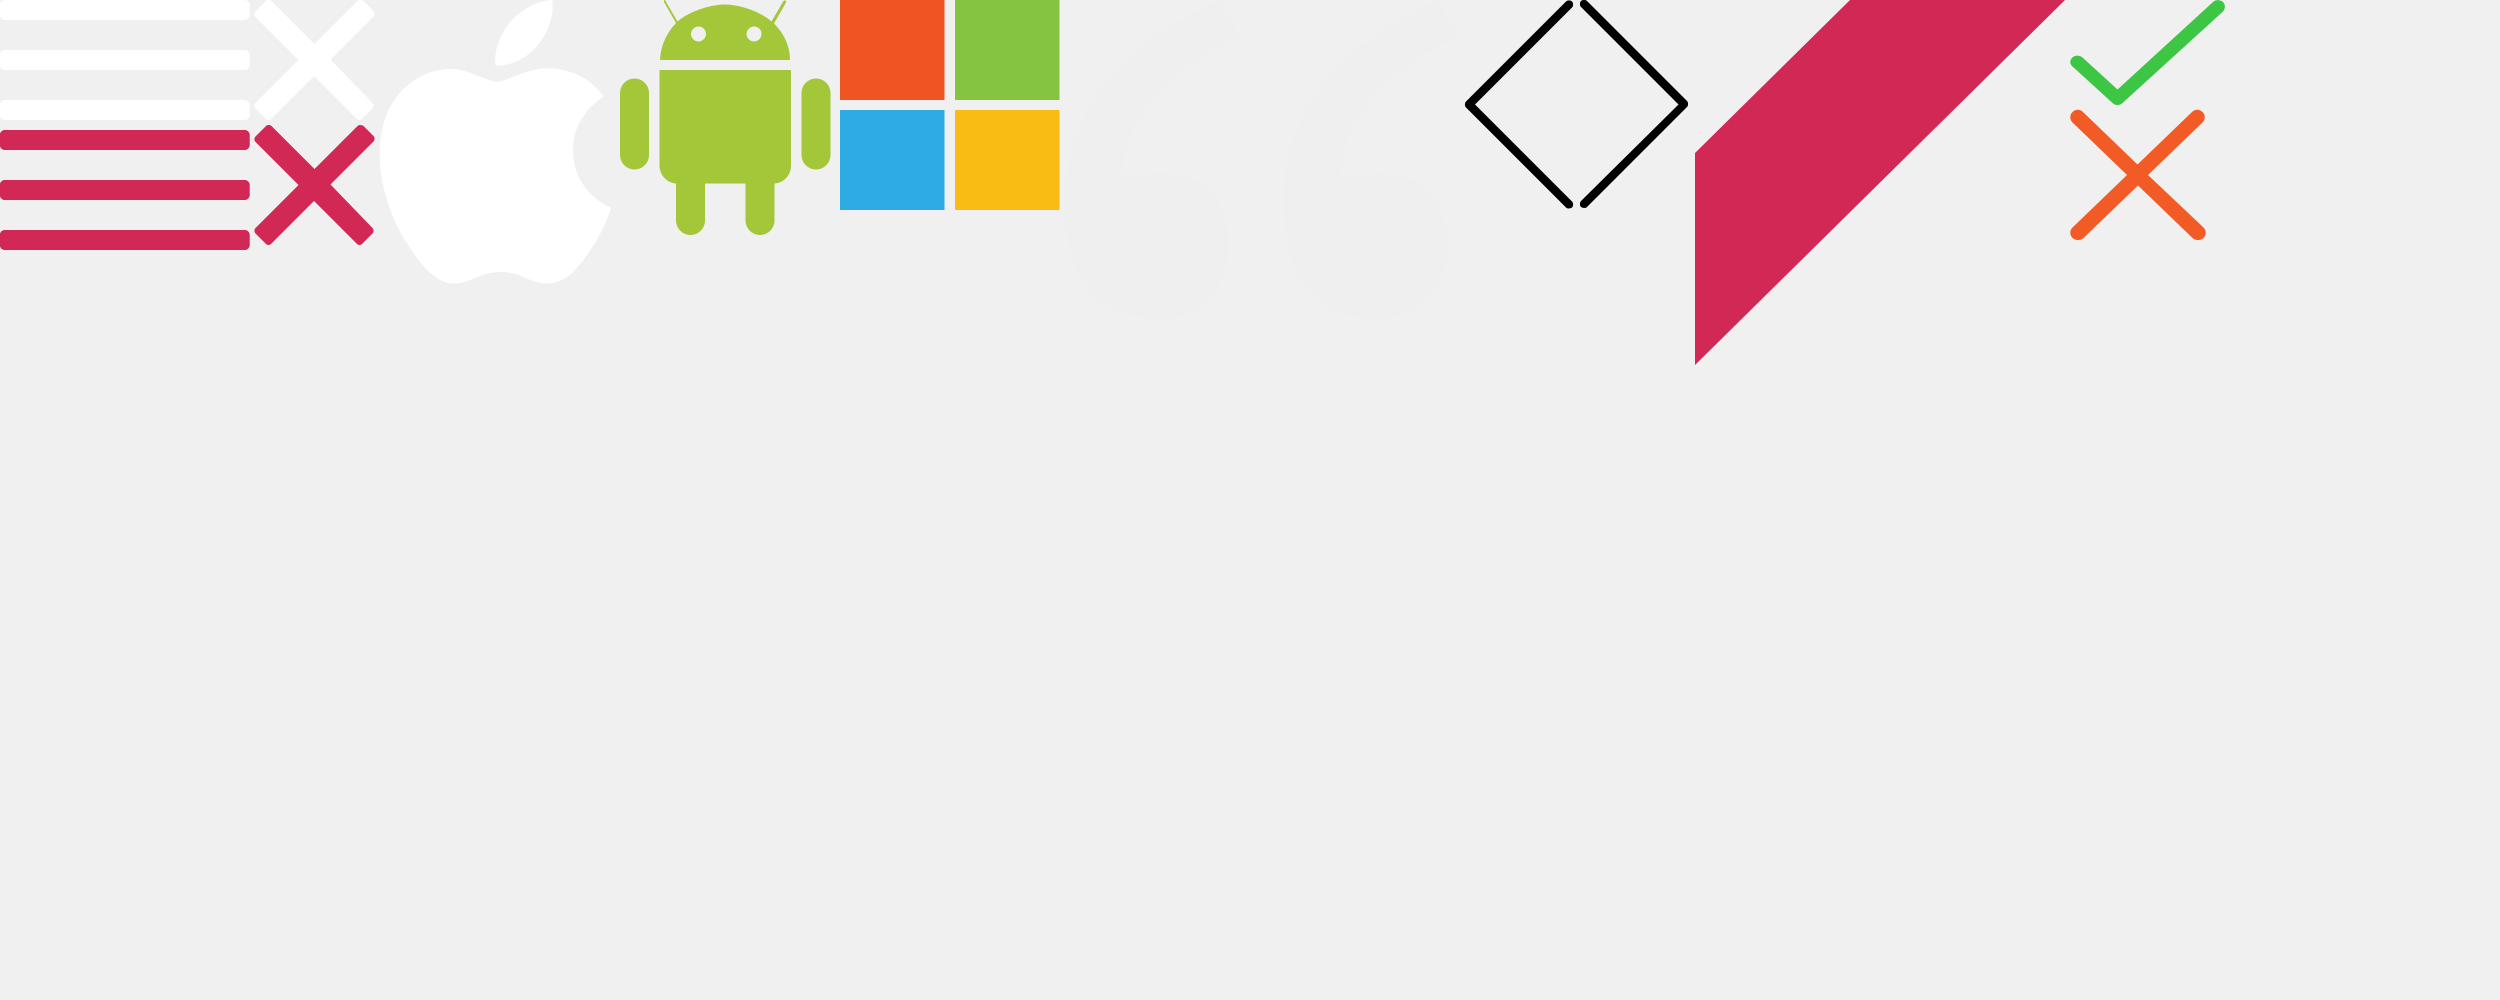
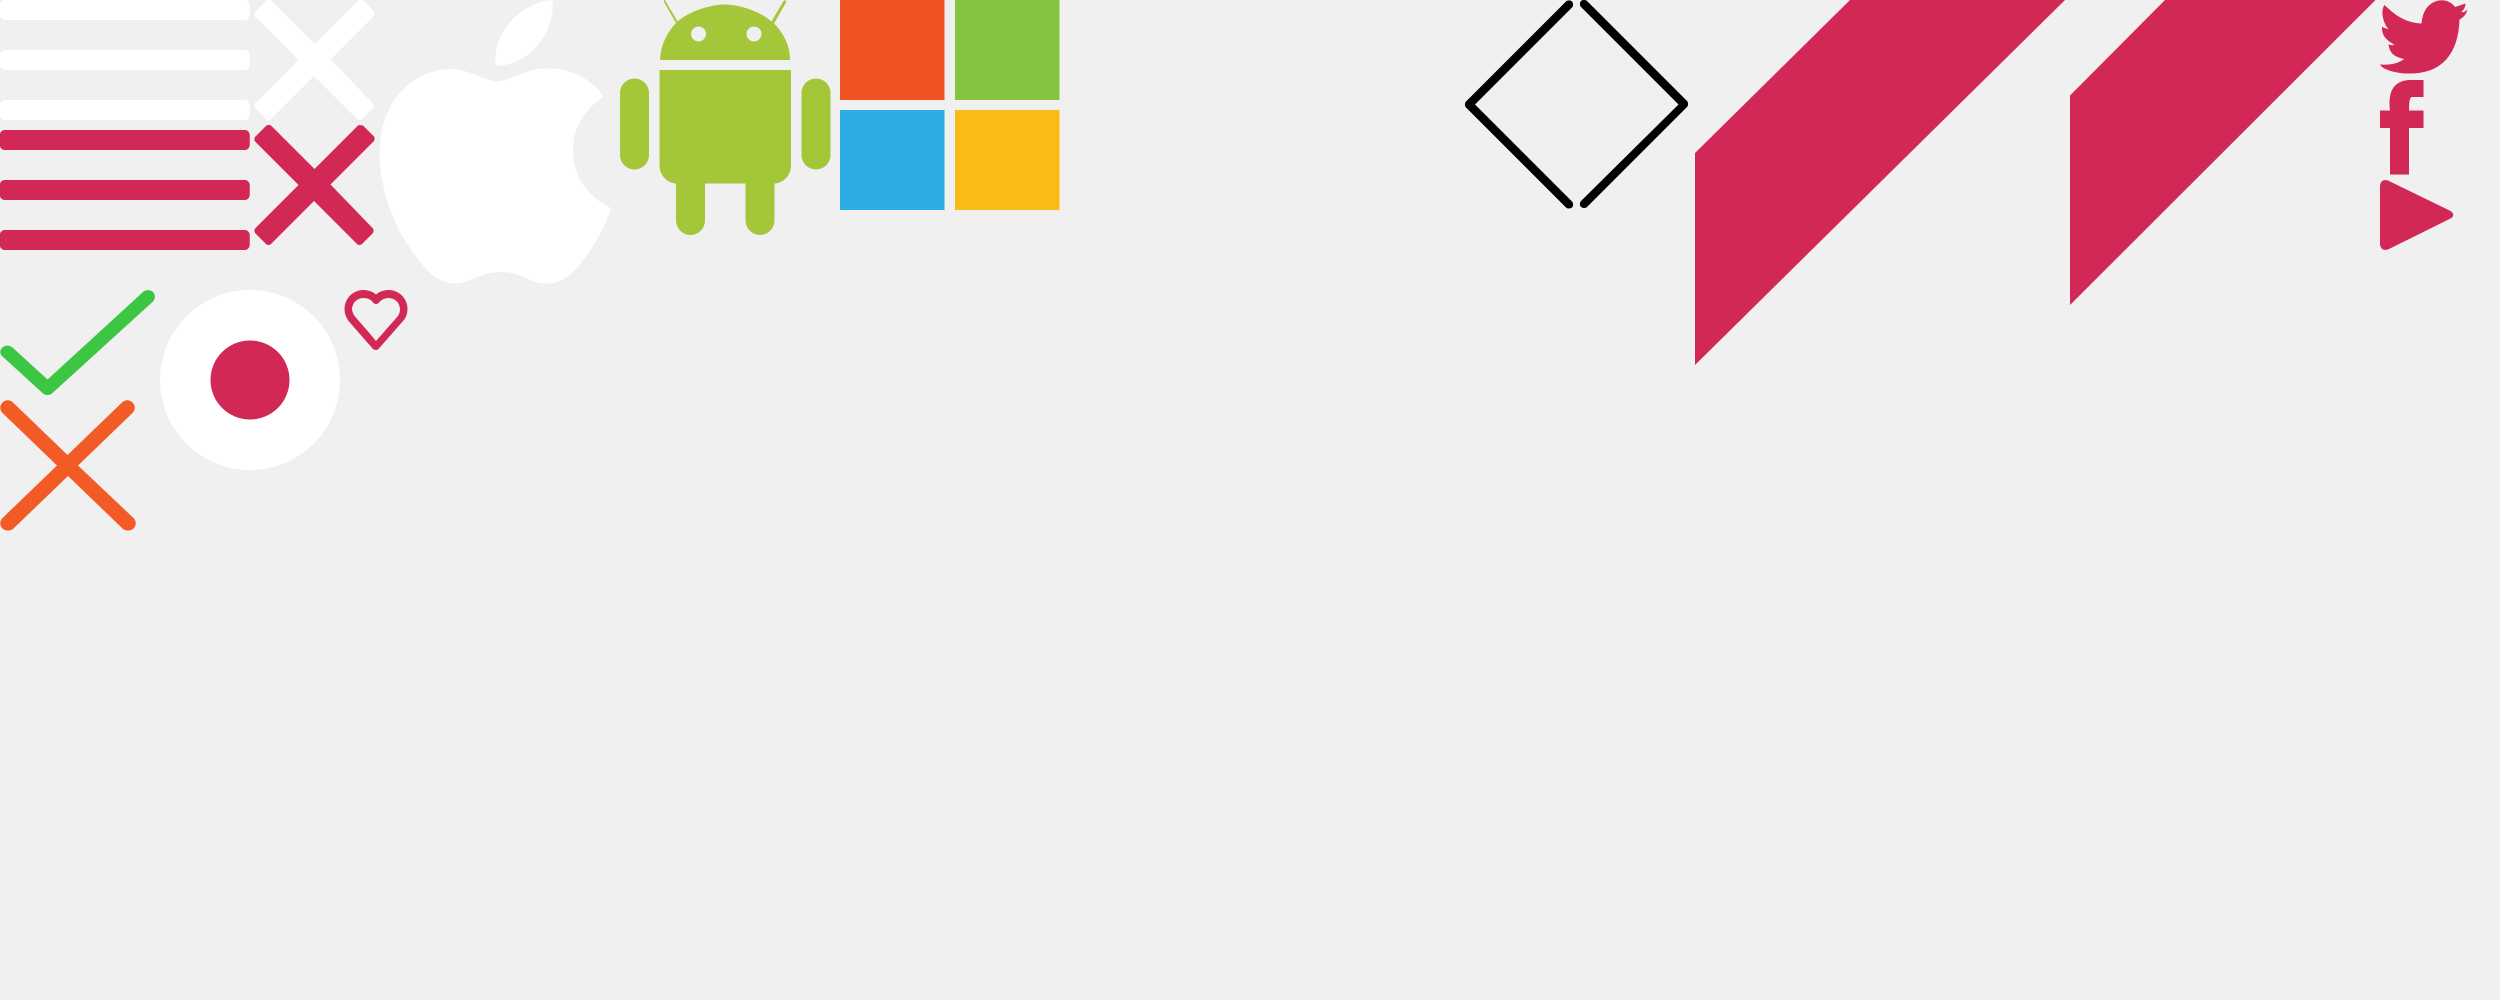
<svg xmlns="http://www.w3.org/2000/svg" version="1.1" id="Слой_1" x="0px" y="0px" width="500px" height="200px" viewBox="0 0 500 200" enable-background="new 0 0 500 200" xml:space="preserve">
  <g id="miu">
    <g id="editor_list_view_hambuger_menu_glyph">
      <g>
        <path id="path-1" fill="#FFFFFF" d="M1.1,0C0.5,0,0,0.4,0,1v2c0,0.6,0.5,1,1.1,1h47.7c0.6,0,1.1-0.4,1.1-1V1c0-0.6-0.5-1-1.1-1     H1.1z M1.1,10C0.5,10,0,10.4,0,11v2c0,0.6,0.5,1,1.1,1h47.7c0.6,0,1.1-0.4,1.1-1v-2c0-0.6-0.5-1-1.1-1H1.1z M1.1,20     C0.5,20,0,20.4,0,21v2c0,0.6,0.5,1,1.1,1h47.7c0.6,0,1.1-0.4,1.1-1v-2c0-0.6-0.5-1-1.1-1H1.1z" />
      </g>
      <g>
        <path id="path-1_1_" fill="#FFFFFF" d="M1.1,0C0.5,0,0,0.4,0,1v2c0,0.6,0.5,1,1.1,1h47.7c0.6,0,1.1-0.4,1.1-1V1     c0-0.6-0.5-1-1.1-1H1.1z M1.1,10C0.5,10,0,10.4,0,11v2c0,0.6,0.5,1,1.1,1h47.7c0.6,0,1.1-0.4,1.1-1v-2c0-0.6-0.5-1-1.1-1H1.1z      M1.1,20C0.5,20,0,20.4,0,21v2c0,0.6,0.5,1,1.1,1h47.7c0.6,0,1.1-0.4,1.1-1v-2c0-0.6-0.5-1-1.1-1H1.1z" />
      </g>
    </g>
  </g>
  <g id="miu_1_">
    <g id="editor_list_view_hambuger_menu_glyph_1_">
      <g>
        <path id="path-1_3_" fill="#D22856" d="M1.1,26C0.5,26,0,26.4,0,27v2c0,0.6,0.5,1,1.1,1h47.7c0.6,0,1.1-0.4,1.1-1v-2     c0-0.6-0.5-1-1.1-1H1.1z M1.1,36C0.5,36,0,36.4,0,37v2c0,0.6,0.5,1,1.1,1h47.7c0.6,0,1.1-0.4,1.1-1v-2c0-0.6-0.5-1-1.1-1H1.1z      M1.1,46C0.5,46,0,46.4,0,47v2c0,0.6,0.5,1,1.1,1h47.7c0.6,0,1.1-0.4,1.1-1v-2c0-0.6-0.5-1-1.1-1H1.1z" />
      </g>
      <g>
        <path id="path-1_2_" fill="#D22856" d="M1.1,26C0.5,26,0,26.4,0,27v2c0,0.6,0.5,1,1.1,1h47.7c0.6,0,1.1-0.4,1.1-1v-2     c0-0.6-0.5-1-1.1-1H1.1z M1.1,36C0.5,36,0,36.4,0,37v2c0,0.6,0.5,1,1.1,1h47.7c0.6,0,1.1-0.4,1.1-1v-2c0-0.6-0.5-1-1.1-1H1.1z      M1.1,46C0.5,46,0,46.4,0,47v2c0,0.6,0.5,1,1.1,1h47.7c0.6,0,1.1-0.4,1.1-1v-2c0-0.6-0.5-1-1.1-1H1.1z" />
      </g>
    </g>
  </g>
  <path fill="#FFFFFF" d="M66.1,11.9l8.6-8.6C75,3,75,2.5,74.7,2.2l-2.1-2.1C72.4,0.1,72.2,0,72,0s-0.4,0.1-0.5,0.2l-8.6,8.6l-8.6-8.6  c-0.3-0.3-0.8-0.3-1.1,0l-2.1,2.1c-0.3,0.3-0.3,0.8,0,1.1l8.6,8.6l-8.6,8.6c-0.3,0.3-0.3,0.8,0,1.1l2.1,2.1c0.1,0.1,0.3,0.2,0.5,0.2  s0.4-0.1,0.5-0.2l8.6-8.6l8.6,8.6c0.1,0.1,0.3,0.2,0.5,0.2s0.4-0.1,0.5-0.2l2.1-2.1c0.3-0.3,0.3-0.8,0-1.1L66.1,11.9z" />
  <path fill="#D22856" d="M66.1,36.9l8.6-8.6c0.3-0.3,0.3-0.8,0-1.1l-2.1-2.1c-0.2,0-0.4-0.1-0.6-0.1s-0.4,0.1-0.5,0.2l-8.6,8.6  l-8.6-8.6c-0.3-0.3-0.8-0.3-1.1,0l-2.1,2.1c-0.3,0.3-0.3,0.8,0,1.1l8.6,8.6l-8.6,8.6c-0.3,0.3-0.3,0.8,0,1.1l2.1,2.1  c0.1,0.1,0.3,0.2,0.5,0.2s0.4-0.1,0.5-0.2l8.6-8.6l8.6,8.6c0.1,0.1,0.3,0.2,0.5,0.2s0.4-0.1,0.5-0.2l2.1-2.1c0.3-0.3,0.3-0.8,0-1.1  L66.1,36.9z" />
  <path fill="#FFFFFF" d="M114.6,30.1c0.1,8.6,7.5,11.4,7.6,11.5c-0.1,0.2-1.2,4.1-3.9,8.1c-2.4,3.5-4.8,6.9-8.7,7  c-3.8,0.1-5-2.3-9.4-2.3s-5.7,2.2-9.3,2.3c-3.7,0.1-6.6-3.7-9-7.2c-4.9-7-8.6-19.9-3.6-28.6c2.5-4.3,6.9-7,11.7-7.1  c3.7-0.1,7.1,2.5,9.4,2.5c2.2,0,6.4-3,10.9-2.6c1.8,0.1,7,0.7,10.4,5.6C120.5,19.5,114.5,23,114.6,30.1 M107.5,9.1  c2-2.4,3.3-5.7,3-9.1c-2.9,0.1-6.3,1.9-8.4,4.3c-1.8,2.1-3.4,5.5-3,8.8C102.2,13.3,105.5,11.5,107.5,9.1" />
  <g>
    <path fill="#A4C639" d="M158.1,14h-26.2c0,0.1,0,0.2,0,0.3v18.8c0,1.9,1.5,3.5,3.3,3.6v7.4c0,1.6,1.3,2.9,2.9,2.9   c1.6,0,2.9-1.3,2.9-2.9v-7.4h8.1v7.4c0,1.6,1.3,2.9,2.9,2.9c1.6,0,2.9-1.3,2.9-2.9v-7.4c1.9-0.1,3.3-1.7,3.3-3.6V14.3   C158.2,14.2,158.2,14.1,158.1,14z" />
    <path id="c-4-9-2-9-2-9" fill="#A4C639" d="M126.9,15.7L126.9,15.7c1.6,0,2.9,1.3,2.9,2.9V31c0,1.6-1.3,2.9-2.9,2.9l0,0   c-1.6,0-2.9-1.3-2.9-2.9V18.6C124,17,125.3,15.7,126.9,15.7z" />
    <path id="c-4-1-7-3-8-4" fill="#A4C639" d="M163.2,15.7L163.2,15.7c1.6,0,2.9,1.3,2.9,2.9V31c0,1.6-1.3,2.9-2.9,2.9l0,0   c-1.6,0-2.9-1.3-2.9-2.9V18.6C160.3,17,161.6,15.7,163.2,15.7z" />
    <path fill="#A4C639" d="M132,12h26c0-2.8-1.2-5.3-3.2-7.3l2.4-4.2c0.1-0.1,0-0.3-0.1-0.4s-0.3,0-0.4,0.1l-2.4,4.1   c-2.1-1.9-6.2-3.4-9.4-3.4l0,0c-3,0-7.3,1.5-9.4,3.4l-2.4-4.1C133.2,0,133,0,132.9,0c-0.1,0.1-0.2,0.3-0.1,0.4l2.4,4.2   C133.3,6.6,132.1,9.2,132,12z M149.3,6.8c0-0.8,0.7-1.5,1.5-1.5s1.5,0.6,1.5,1.5l0,0c0,0.8-0.7,1.5-1.5,1.5S149.3,7.6,149.3,6.8   L149.3,6.8z M138.2,6.8c0-0.8,0.7-1.5,1.5-1.5s1.5,0.6,1.5,1.5l0,0c0,0.8-0.7,1.5-1.5,1.5S138.2,7.6,138.2,6.8L138.2,6.8z" />
  </g>
  <g>
    <path id="path5058" fill="#F05423" d="M188.9,20H168V0h20.9V20z" />
    <path id="path5060" fill="#84C441" d="M211.9,20H191V0h20.9V20z" />
    <path id="path5062" fill="#2DABE2" d="M188.9,42H168V22h20.9V42z" />
    <path id="path5064" fill="#F9BC15" d="M211.9,42H191V22h20.9V42z" />
  </g>
  <g>
    <g>
      <path fill="#EFEFEF" d="M248,7.1L243.7,0C241.3,1.5,213,12.2,213,39.6c0,7.2,0.3,24.2,18.9,24.2c11.2,0,13.9-10.3,13.9-13.6    c0-22-21.4-14.2-21.4-14.2C224.5,18,244.3,9.2,248,7.1z" />
    </g>
    <g>
      <path fill="#EFEFEF" d="M291.7,7.1L287.4,0c-2.4,1.5-30.7,12.2-30.7,39.6c0,7.2,0.3,24.2,18.9,24.2c11.2,0,13.9-10.3,13.9-13.6    c0-22-21.4-14.2-21.4-14.2C268.2,18,288,9.2,291.7,7.1z" />
    </g>
  </g>
-   <path d="M295,20.9l19.4-19.4c0.3-0.3,0.3-0.9,0-1.2c-0.3-0.3-0.9-0.3-1.2,0l-20,20c-0.3,0.3-0.3,0.9,0,1.2l20,20  c0.2,0.2,0.4,0.2,0.6,0.2c0.2,0,0.4-0.1,0.6-0.2c0.3-0.3,0.3-0.9,0-1.2L295,20.9z" />
-   <path d="M335.7,20.9L316.2,1.4c-0.3-0.3-0.3-0.9,0-1.2c0.3-0.3,0.9-0.3,1.2,0l20,20c0.3,0.3,0.3,0.9,0,1.2l-20,20  c-0.2,0.2-0.4,0.2-0.6,0.2c-0.2,0-0.4-0.1-0.6-0.2c-0.3-0.3-0.3-0.9,0-1.2L335.7,20.9z" />
+   <path d="M295,20.9l19.4-19.4c0.3-0.3,0.3-0.9,0-1.2s-0.9-0.3-1.2,0l-20,20c-0.3,0.3-0.3,0.9,0,1.2l20,20c0.2,0.2,0.4,0.2,0.6,0.2  s0.4-0.1,0.6-0.2c0.3-0.3,0.3-0.9,0-1.2L295,20.9z" />
+   <path d="M335.7,20.9L316.2,1.4c-0.3-0.3-0.3-0.9,0-1.2s0.9-0.3,1.2,0l20,20c0.3,0.3,0.3,0.9,0,1.2l-20,20c-0.2,0.2-0.4,0.2-0.6,0.2  s-0.4-0.1-0.6-0.2c-0.3-0.3-0.3-0.9,0-1.2L335.7,20.9z" />
  <polygon fill="#D22856" points="370,0 339,30.6 339,73 413,0 " />
-   <path fill="#3DC644" d="M444.6,0.4c-0.6-0.5-1.5-0.5-2,0l-19.1,17.5l-7-6.4c-0.6-0.5-1.5-0.5-2,0c-0.6,0.5-0.6,1.3,0,1.8l8,7.3  c0.3,0.3,0.6,0.4,1,0.4c0.4,0,0.7-0.1,1-0.4l20.1-18.3C445.1,1.7,445.1,0.9,444.6,0.4z" />
-   <path fill="#F25B26" d="M429.6,35l10.9-10.5c0.6-0.6,0.6-1.5,0-2.1s-1.5-0.6-2.1,0l-10.9,10.5l-10.9-10.5c-0.6-0.6-1.5-0.6-2.1,0  c-0.6,0.6-0.6,1.5,0,2.1L425.4,35l-10.9,10.5c-0.6,0.6-0.6,1.5,0,2.1c0.3,0.3,0.7,0.4,1.1,0.4c0.4,0,0.8-0.1,1.1-0.4l10.9-10.5  l10.9,10.5c0.3,0.3,0.7,0.4,1.1,0.4c0.4,0,0.8-0.1,1.1-0.4c0.6-0.6,0.6-1.5,0-2.1L429.6,35z" />
+   <path fill="#3DC644" d="M30.6,58.4c-0.6-0.5-1.5-0.5-2,0L9.5,75.9l-7-6.4c-0.6-0.5-1.5-0.5-2,0c-0.6,0.5-0.6,1.3,0,1.8l8,7.3  c0.3,0.3,0.6,0.4,1,0.4s0.7-0.1,1-0.4l20.1-18.3C31.1,59.7,31.1,58.9,30.6,58.4z" />
+   <path fill="#F25B26" d="M15.6,93.1l10.9-10.5c0.6-0.6,0.6-1.5,0-2.1s-1.5-0.6-2.1,0L13.5,91L2.6,80.5c-0.6-0.6-1.5-0.6-2.1,0  s-0.6,1.5,0,2.1l10.9,10.5L0.5,103.6c-0.6,0.6-0.6,1.5,0,2.1c0.3,0.3,0.7,0.4,1.1,0.4s0.8-0.1,1.1-0.4l10.9-10.5l10.9,10.5  c0.3,0.3,0.7,0.4,1.1,0.4s0.8-0.1,1.1-0.4c0.6-0.6,0.6-1.5,0-2.1L15.6,93.1z" />
+   <polygon fill="#D22856" points="433,0 414,19.1 414,61 475.1,0 " />
+   <g>
+     <circle fill="#FFFFFF" cx="50" cy="76" r="18" />
+     <circle fill="#D22856" cx="50" cy="76" r="7.9" />
+   </g>
+   <g id="W6EeEF_1_">
+     <g>
+       <path fill="#D22856" d="M487.3,0.2c1.7-0.5,3.1,0.3,3.7,1.2c0.7-0.2,1.4-0.5,2.1-0.7c0,0.8-0.5,1.5-0.9,1.7    c0.7,0.2,1.3-0.5,1.3-0.5c-0.2,1-1,1.7-1.6,2c-0.2,6.6-3.3,11-10.4,10.8c-0.5,0,0.1,0-0.5,0c-0.4,0-4.3-0.4-5-1.8    c2.3,0.2,4-0.4,4.8-1.1c-1-0.3-2.8-0.5-3.1-2.9c0.4,0.1,0.6,0.2,1.2,0.1c-1.2-0.8-2.6-1.5-2.5-3.7c0.3,0.3,1.1,0.5,1.4,0.5    c-0.7-0.2-2-3.3-0.9-4.8c1.9,1.8,3.8,3.5,7.4,3.7C484.5,2.3,485.5,0.8,487.3,0.2z" />
+     </g>
+   </g>
+   <path fill="#D22856" d="M482.3,19.4c0.8,0,1.6,0,2.4,0c0-1.1,0-2.2,0-3.4c-1,0-1.9,0-2.9,0c-3.1,0.2-4.3,2.4-3.8,6.1H476v3.5h2  c0,3.1,0,6.2,0,9.3c1.3,0,2.6,0,3.8,0c0-3.1,0-6.2,0-9.3h2.9v-3.5h-2.9C481.8,21.1,481.8,19.7,482.3,19.4z" />
+   <path fill="#D22856" d="M477.8,49.8c-1,0.5-1.8,0-1.8-1.1V37.3c0-1.1,0.8-1.6,1.8-1.1l12.1,5.9c1,0.5,1,1.3,0,1.7L477.8,49.8z" />
+   <g>
+     <path fill="#D22856" d="M75.2,70c-0.2,0-0.4-0.1-0.6-0.2c-3.8-4.3-4.6-5.3-4.9-5.6h0c-0.5-0.7-0.8-1.5-0.8-2.4   c0-2.1,1.7-3.8,3.8-3.8c0.9,0,1.8,0.3,2.5,0.9c0.7-0.6,1.6-0.9,2.5-0.9c2.1,0,3.8,1.7,3.8,3.8c0,0.9-0.3,1.8-0.9,2.4l-4.9,5.6   C75.6,69.9,75.4,70,75.2,70L75.2,70z M71,63.3c0.2,0.3,2.5,2.8,4.2,4.9l4.3-4.9c0.3-0.4,0.5-0.9,0.5-1.4c0-1.3-1-2.3-2.3-2.3   c-0.7,0-1.4,0.3-1.9,0.9c-0.1,0.2-0.4,0.3-0.6,0.3c-0.2,0-0.4-0.1-0.6-0.3c-0.4-0.6-1.1-0.9-1.9-0.9c-1.3,0-2.3,1-2.3,2.3   C70.5,62.5,70.7,63,71,63.3C71,63.3,71,63.3,71,63.3z" />
+   </g>
</svg>
